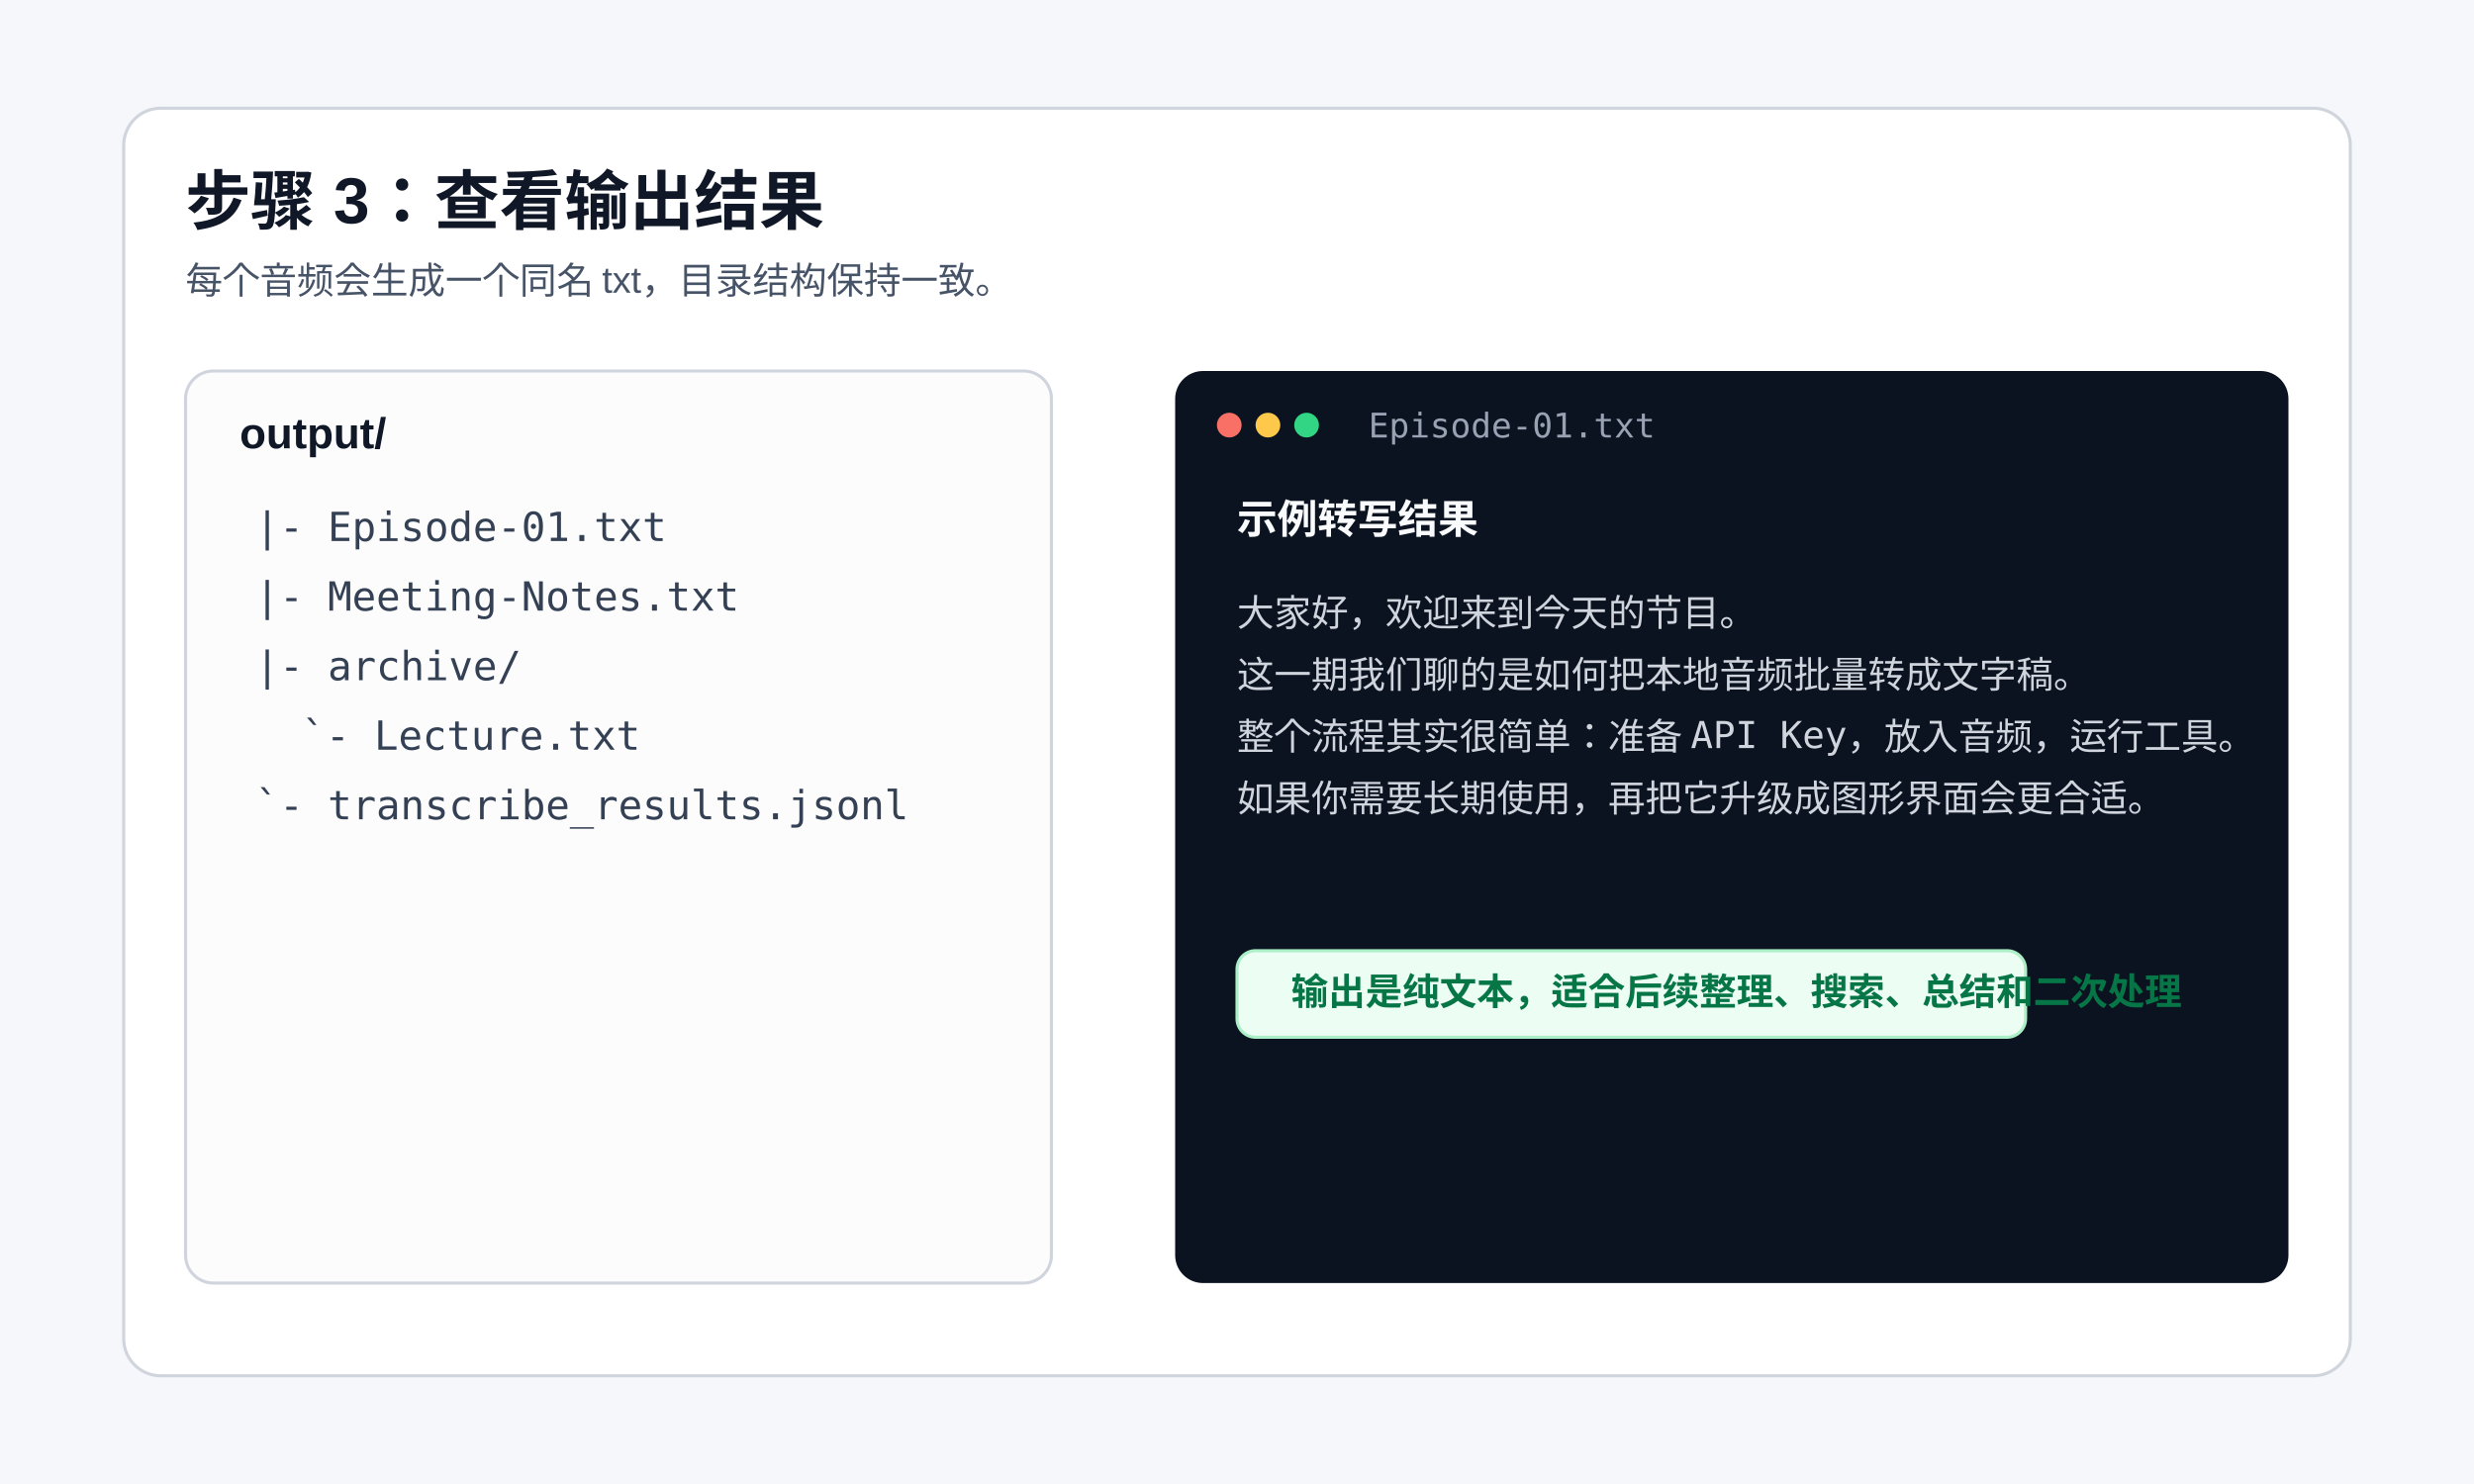
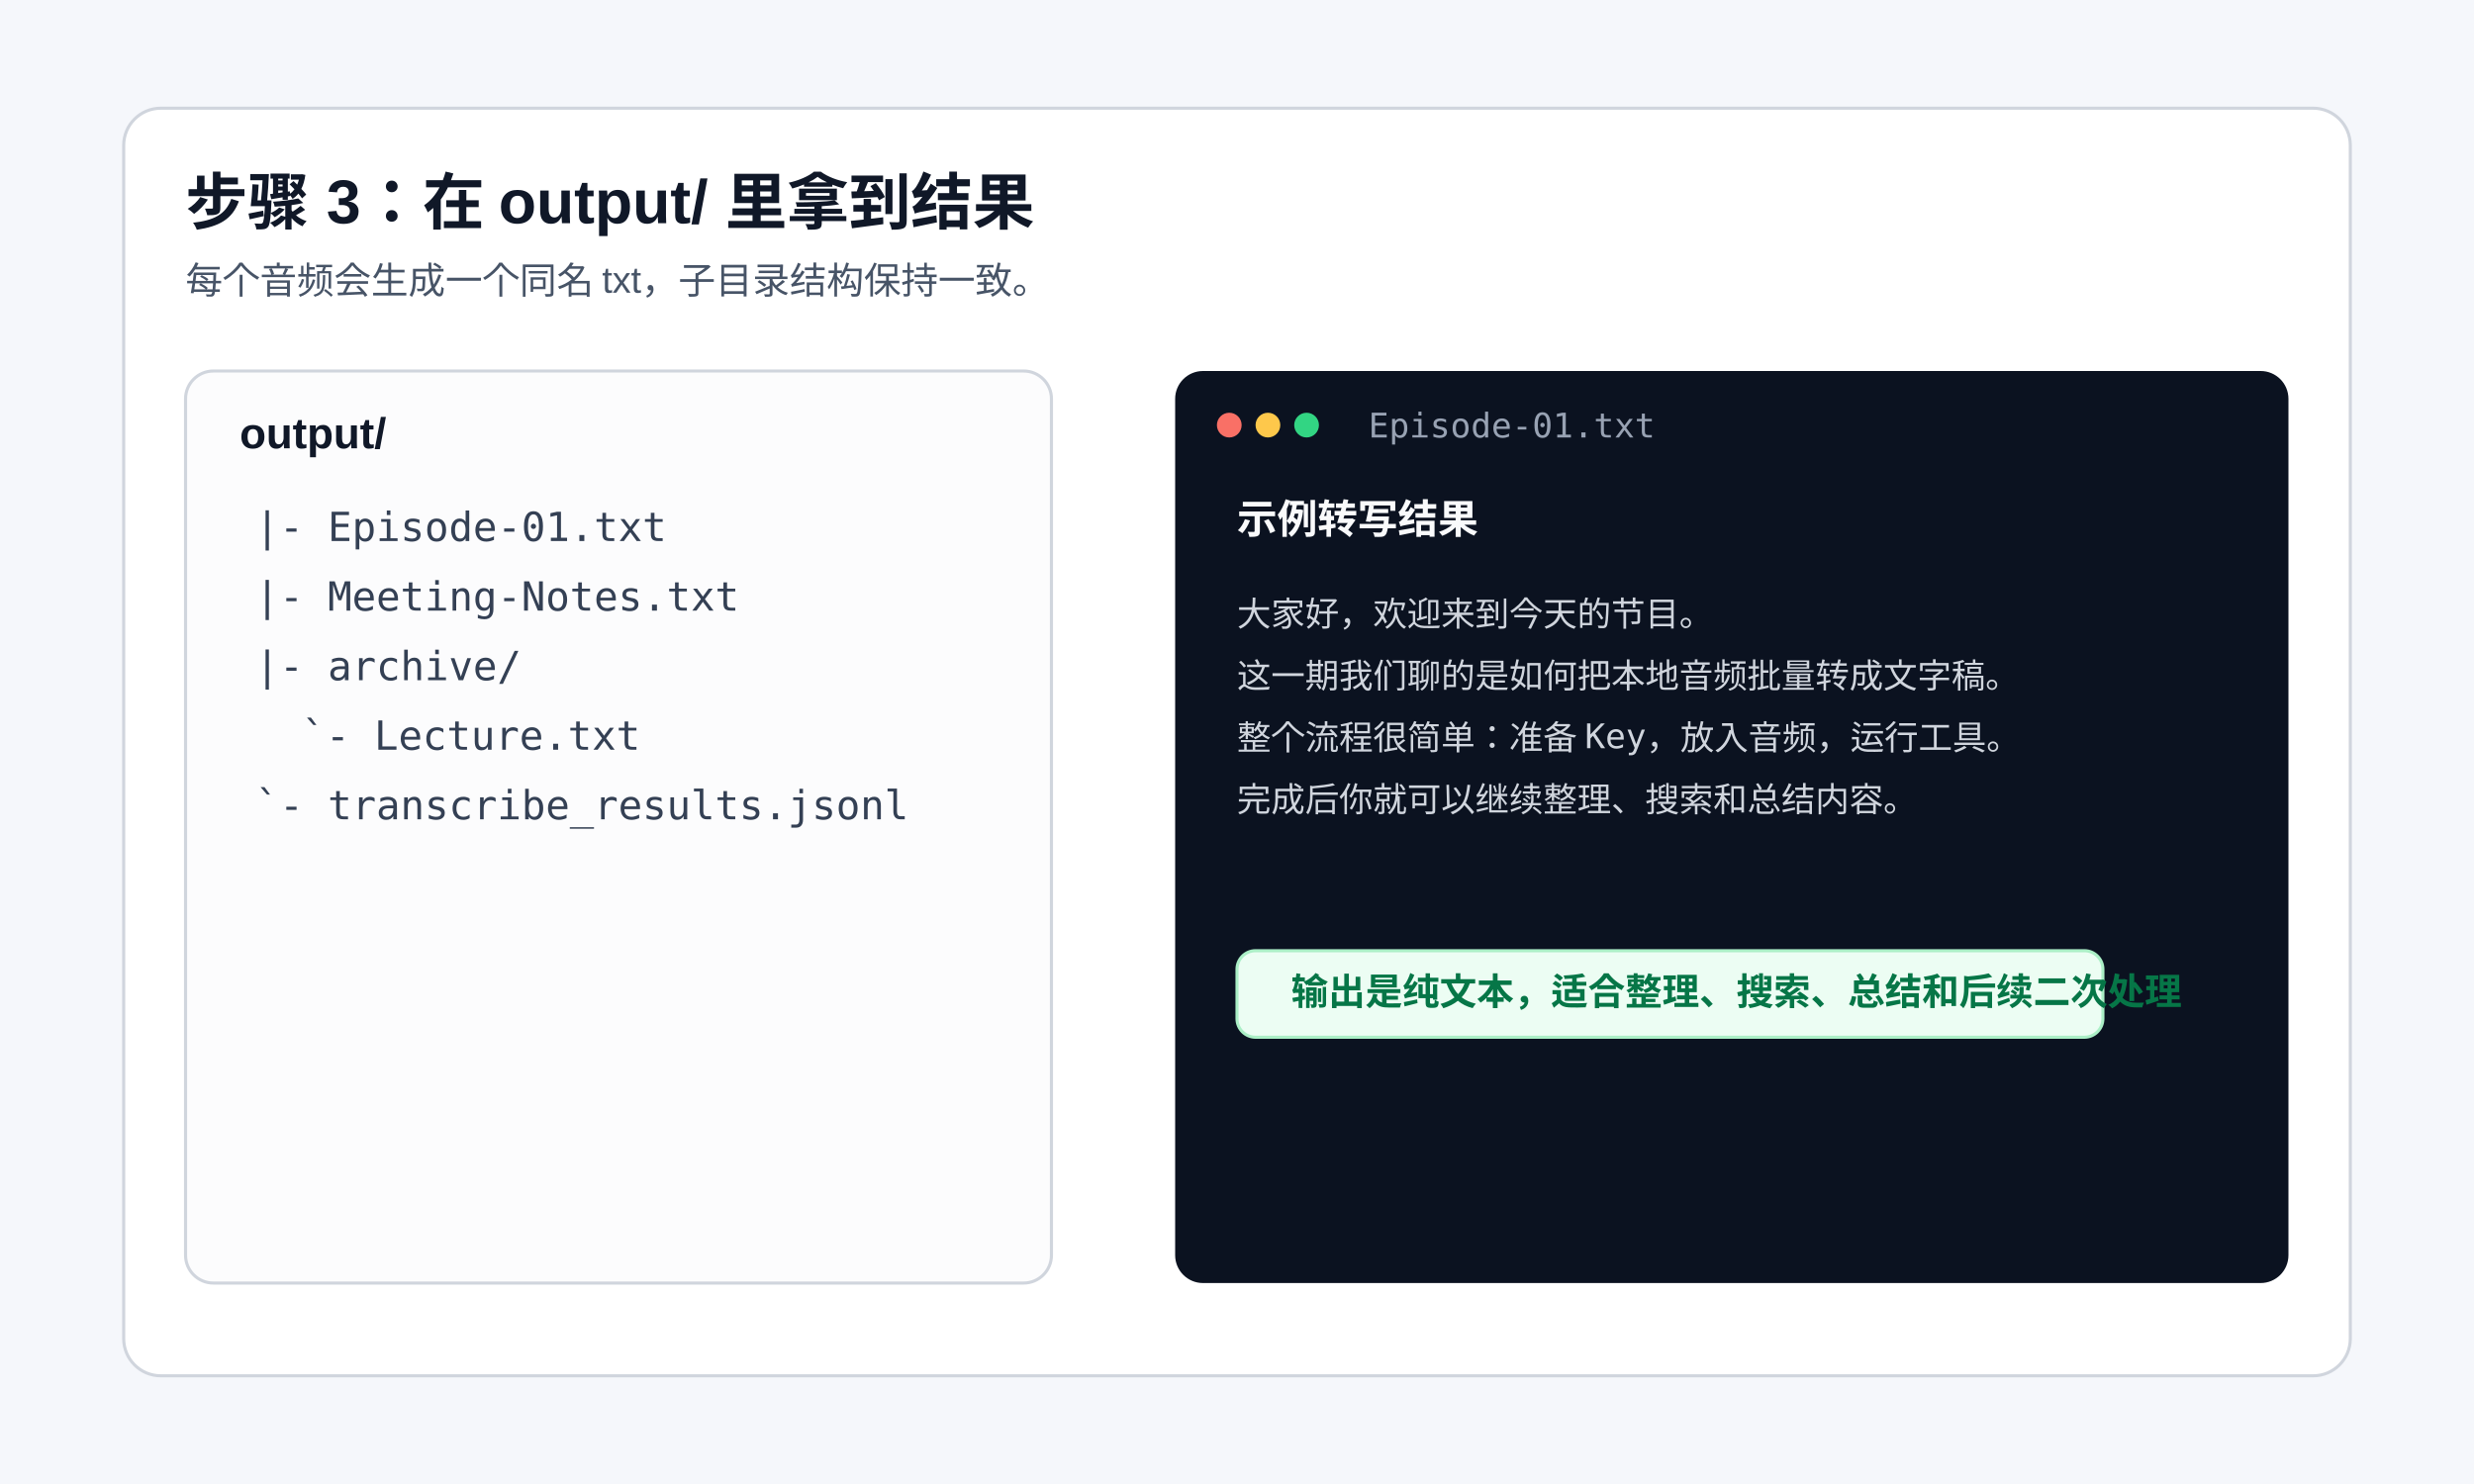
<svg xmlns="http://www.w3.org/2000/svg" width="1600" height="960" viewBox="0 0 1600 960" fill="none">
  <rect width="1600" height="960" fill="#F5F7FB" />
  <rect x="80" y="70" width="1440" height="820" rx="24" fill="white" stroke="#D0D5DD" stroke-width="2" />
-   <text x="120" y="145" fill="#101828" font-family="Segoe UI, Arial, sans-serif" font-size="42" font-weight="700">步骤 3：查看输出结果</text>
-   <text x="120" y="190" fill="#475467" font-family="Segoe UI, Arial, sans-serif" font-size="24">每个音频会生成一个同名 txt，目录结构保持一致。</text>
+   <text x="120" y="145" fill="#101828" font-family="Segoe UI, Arial, sans-serif" font-size="40" font-weight="700">步骤 3：在 output/ 里拿到结果</text>
+   <text x="120" y="190" fill="#475467" font-family="Segoe UI, Arial, sans-serif" font-size="24">每个音频会生成一个同名 txt，子目录结构保持一致。</text>
  <rect x="120" y="240" width="560" height="590" rx="18" fill="#FCFCFD" stroke="#D0D5DD" stroke-width="2" />
  <text x="155" y="290" fill="#101828" font-family="Segoe UI, Arial, sans-serif" font-size="28" font-weight="700">output/</text>
  <text x="165" y="350" fill="#344054" font-family="Consolas, monospace" font-size="26">|- Episode-01.txt</text>
  <text x="165" y="395" fill="#344054" font-family="Consolas, monospace" font-size="26">|- Meeting-Notes.txt</text>
  <text x="165" y="440" fill="#344054" font-family="Consolas, monospace" font-size="26">|- archive/</text>
  <text x="195" y="485" fill="#344054" font-family="Consolas, monospace" font-size="26">`- Lecture.txt</text>
  <text x="165" y="530" fill="#344054" font-family="Consolas, monospace" font-size="26">`- transcribe_results.jsonl</text>
  <rect x="760" y="240" width="720" height="590" rx="18" fill="#0B1220" />
  <circle cx="795" cy="275" r="8" fill="#F97066" />
  <circle cx="820" cy="275" r="8" fill="#FEC84B" />
  <circle cx="845" cy="275" r="8" fill="#32D583" />
  <text x="885" y="283" fill="#98A2B3" font-family="Consolas, monospace" font-size="22">Episode-01.txt</text>
  <text x="800" y="345" fill="#F9FAFB" font-family="Segoe UI, Arial, sans-serif" font-size="26" font-weight="600">示例转写结果</text>
-   <text x="800" y="405" fill="#D0D5DD" font-family="Consolas, monospace" font-size="24">大家好，欢迎来到今天的节目。</text>
-   <text x="800" y="445" fill="#D0D5DD" font-family="Consolas, monospace" font-size="24">这一期我们聊的是如何把本地音频批量转成文字稿。</text>
-   <text x="800" y="485" fill="#D0D5DD" font-family="Consolas, monospace" font-size="24">整个流程其实很简单：准备 API Key，放入音频，运行工具。</text>
-   <text x="800" y="525" fill="#D0D5DD" font-family="Consolas, monospace" font-size="24">如果你需要长期使用，再把它升级成图形界面会更合适。</text>
-   <rect x="800" y="615" width="510" height="56" rx="12" fill="#ECFDF3" stroke="#ABEFC6" stroke-width="2" />
-   <text x="835" y="650" fill="#067647" font-family="Segoe UI, Arial, sans-serif" font-size="24" font-weight="600">输出是纯文本，适合后续整理、搜索、总结和二次处理</text>
+   <text x="800" y="405" fill="#D0D5DD" font-family="Consolas, monospace" font-size="22">大家好，欢迎来到今天的节目。</text>
+   <text x="800" y="445" fill="#D0D5DD" font-family="Consolas, monospace" font-size="22">这一期我们聊的是如何把本地音频批量转成文字稿。</text>
+   <text x="800" y="485" fill="#D0D5DD" font-family="Consolas, monospace" font-size="22">整个流程很简单：准备 Key，放入音频，运行工具。</text>
+   <text x="800" y="525" fill="#D0D5DD" font-family="Consolas, monospace" font-size="22">完成后你就可以继续整理、搜索和总结内容。</text>
+   <rect x="800" y="615" width="560" height="56" rx="12" fill="#ECFDF3" stroke="#ABEFC6" stroke-width="2" />
+   <text x="835" y="650" fill="#067647" font-family="Segoe UI, Arial, sans-serif" font-size="24" font-weight="600">输出是纯文本，适合整理、搜索、总结和后续二次处理</text>
</svg>
